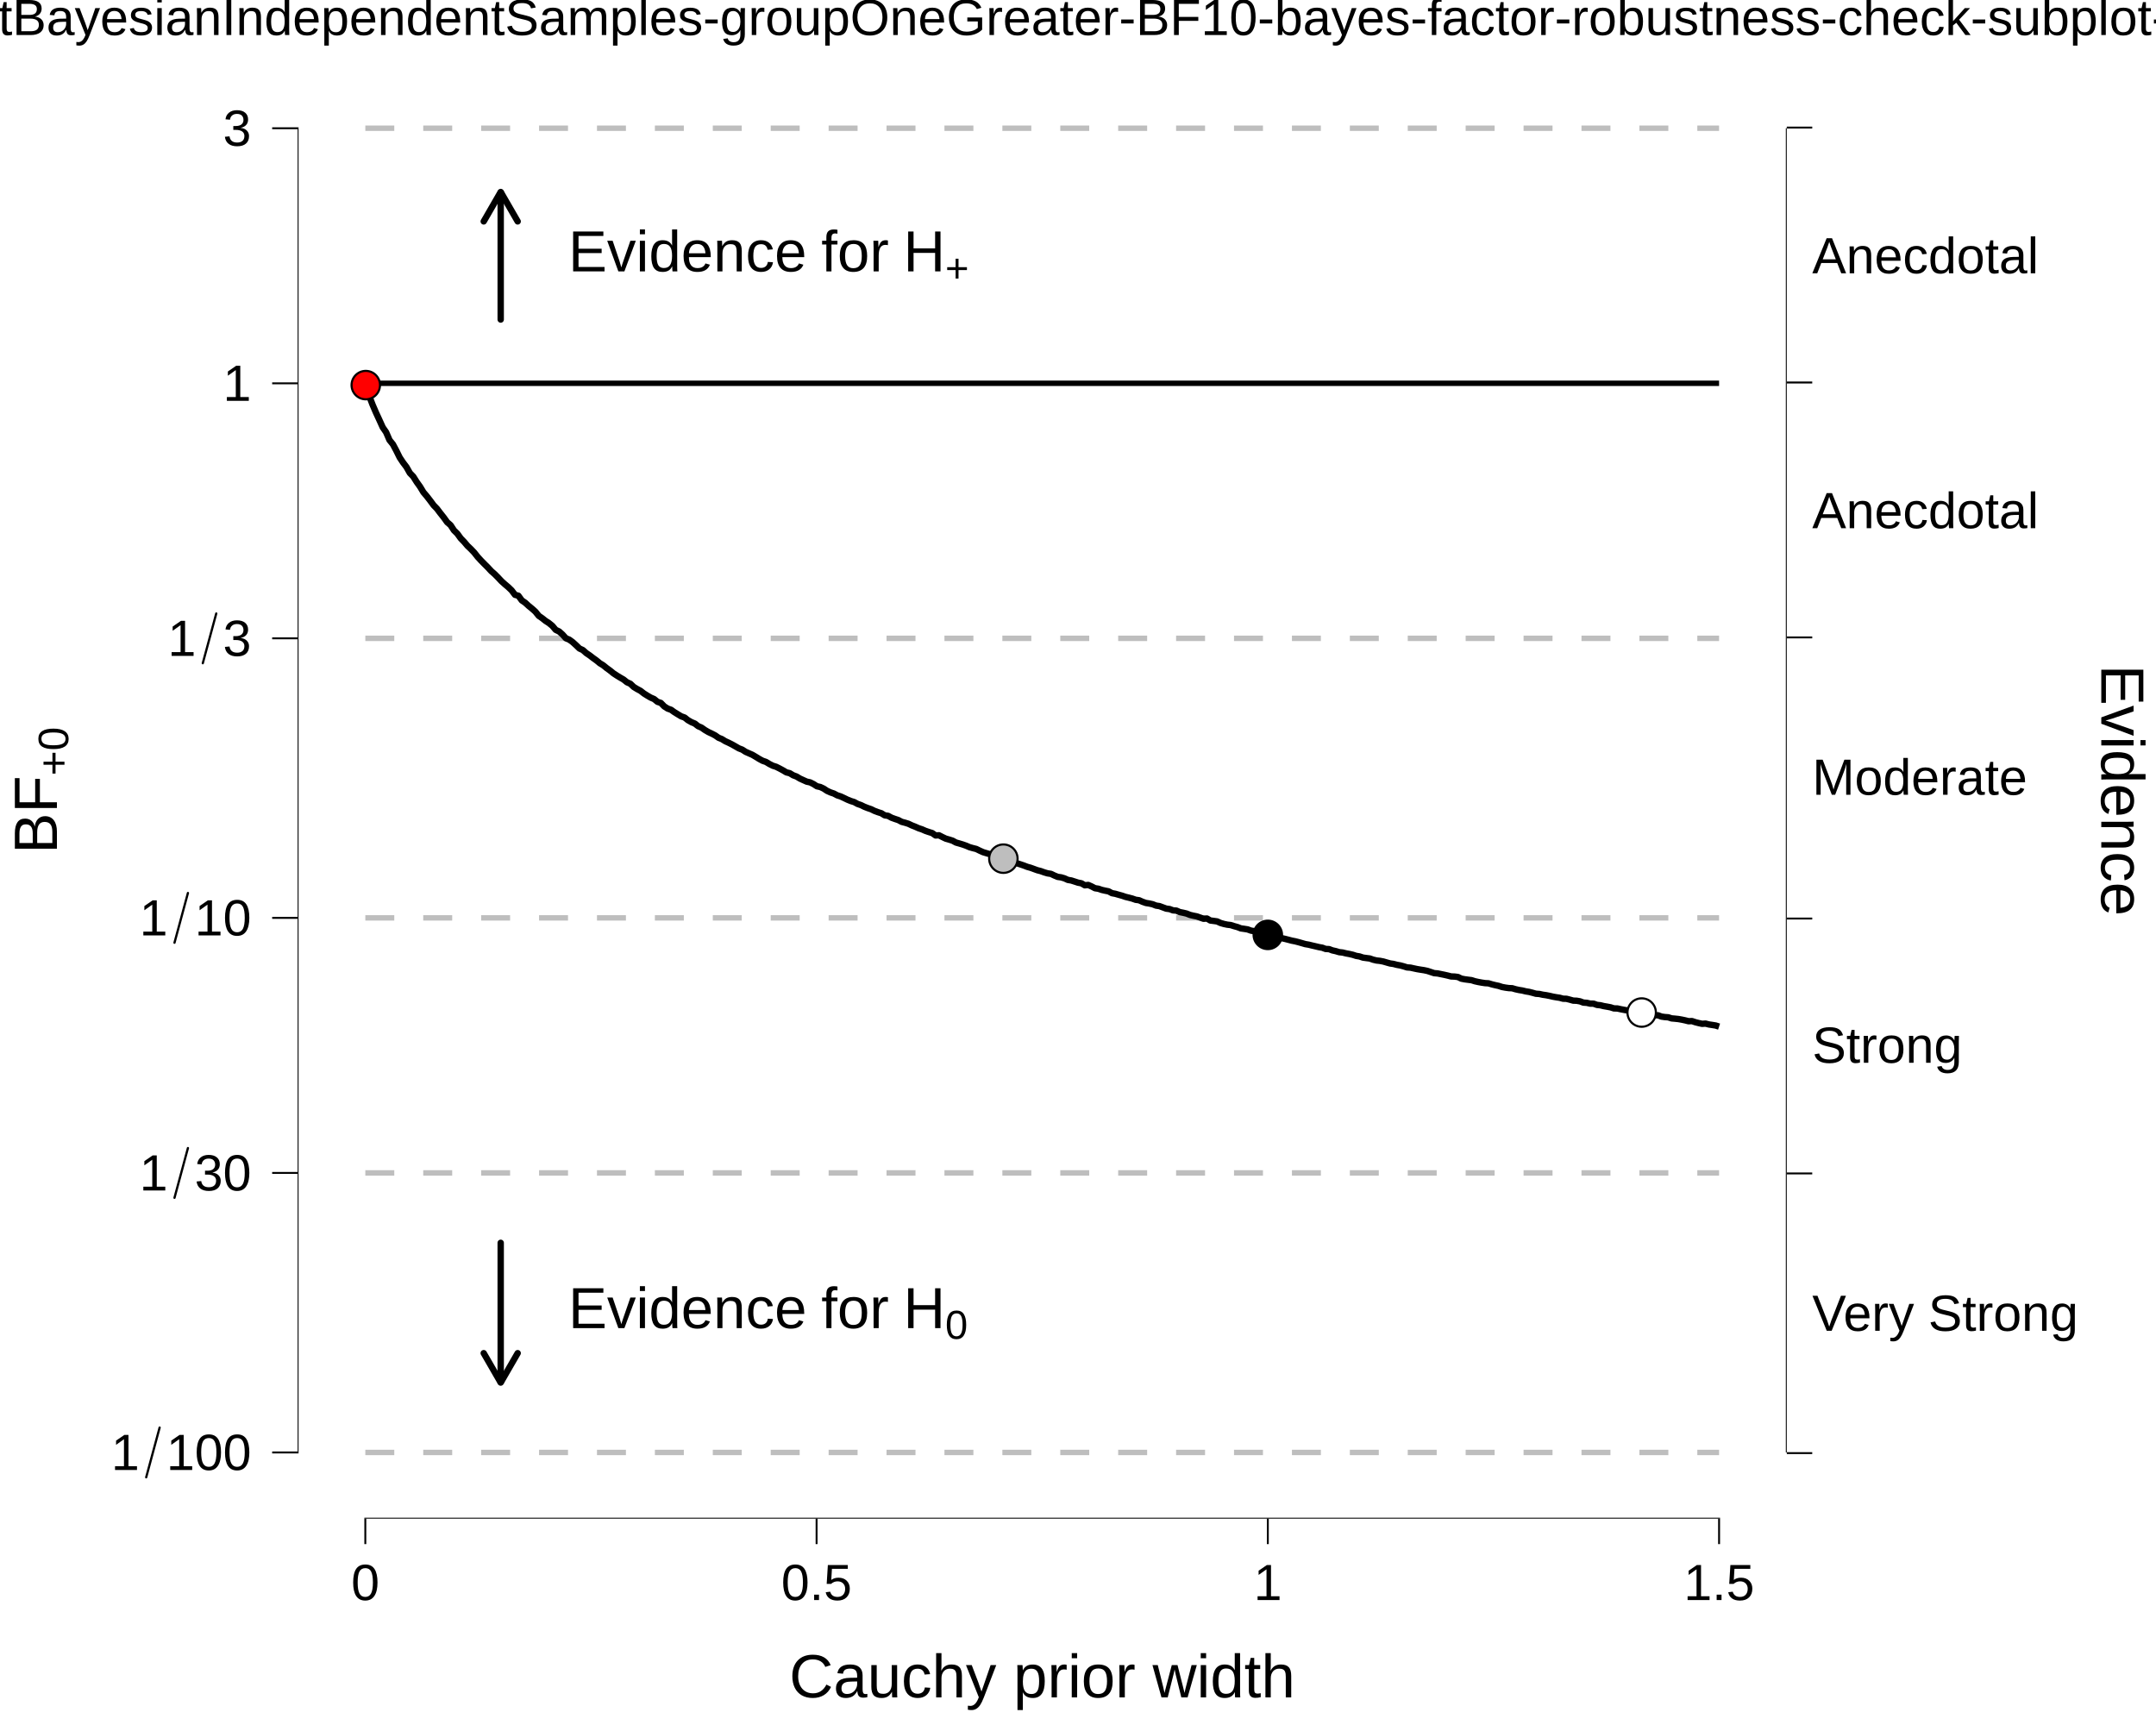
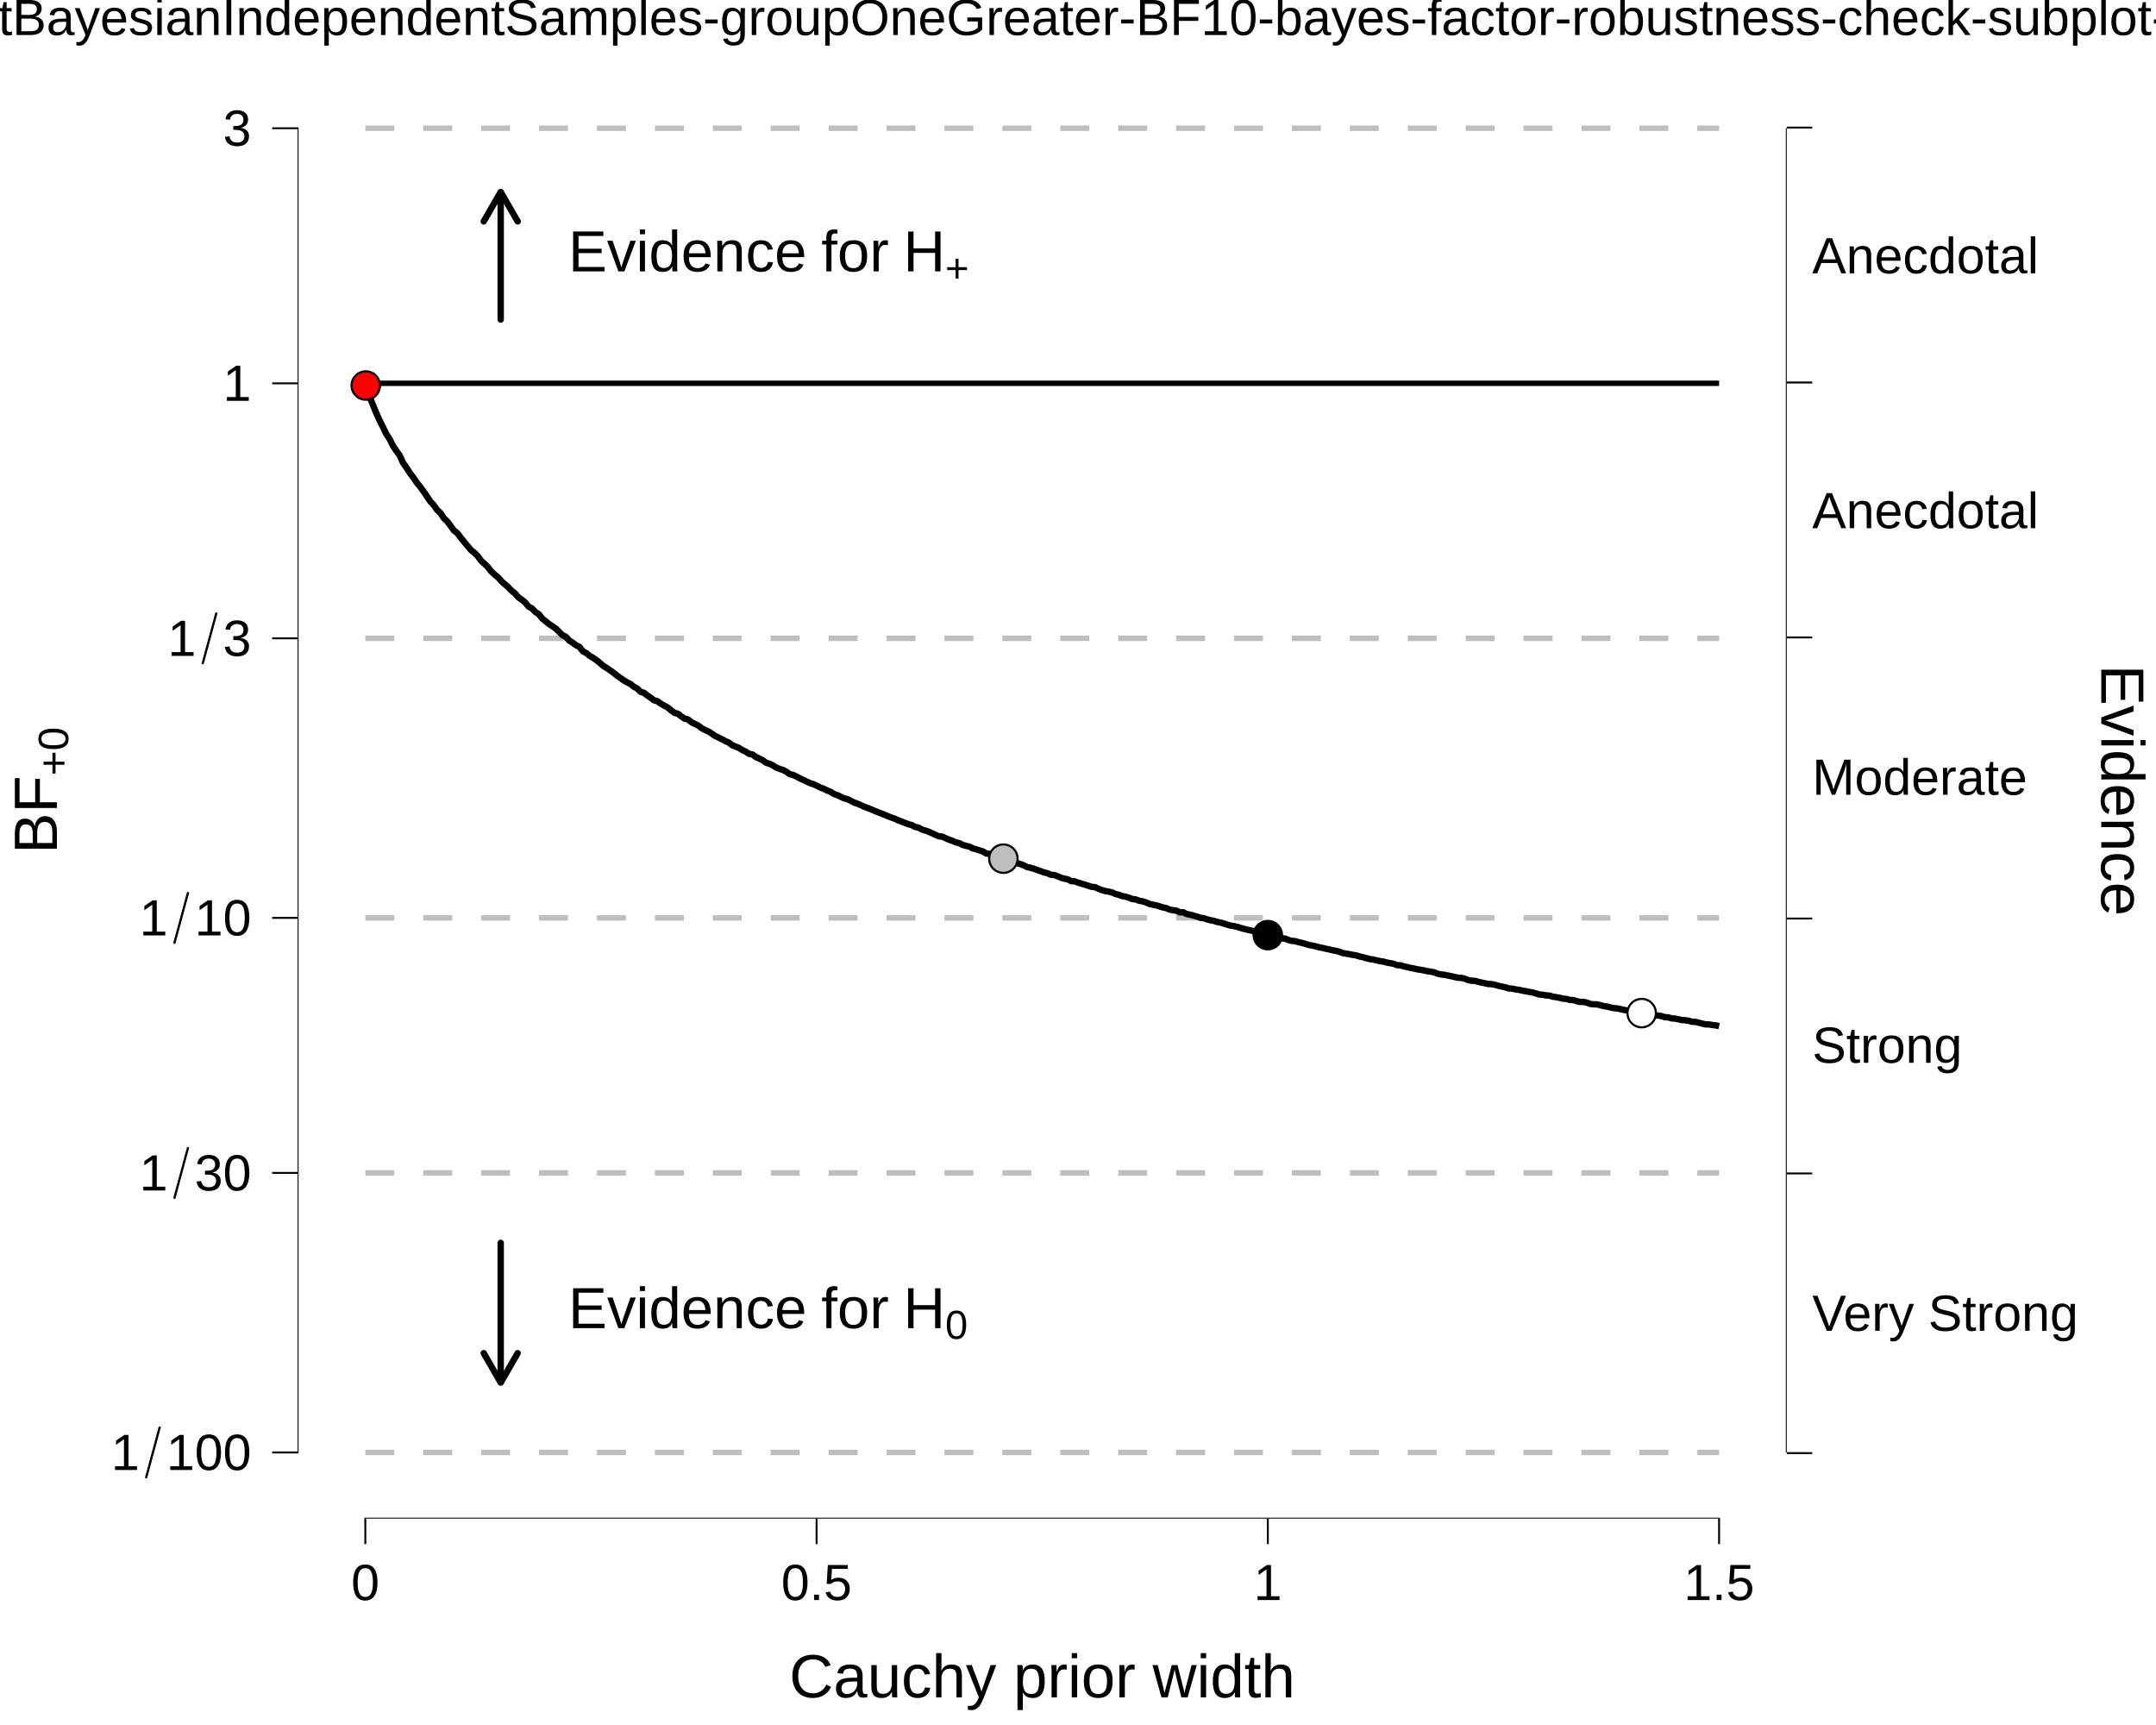
<svg xmlns="http://www.w3.org/2000/svg" viewBox="0 0 720.00 576.00">
  <defs>
    <style type="text/css">
    line, polyline, polygon, path, rect, circle {
      fill: none;
      stroke: #000000;
      stroke-linecap: round;
      stroke-linejoin: round;
      stroke-miterlimit: 10.00;
    }
  </style>
  </defs>
  <rect width="100%" height="100%" style="stroke: none; fill: #FFFFFF;" />
  <rect x="0.00" y="0.00" width="720.00" height="576.00" style="stroke-width: 10.67; stroke: none;" />
  <defs>
    <clipPath id="cpOTkuMzl8NTk2LjcwfDUwNy4xMHwyMC43MQ==">
      <rect x="99.39" y="20.71" width="497.30" height="486.38" />
    </clipPath>
  </defs>
  <rect x="99.39" y="20.71" width="497.30" height="486.38" style="stroke-width: 10.67; stroke: none;" clip-path="url(#cpOTkuMzl8NTk2LjcwfDUwNy4xMHwyMC43MQ==)" />
  <line x1="122.00" y1="484.99" x2="574.09" y2="484.99" style="stroke-width: 1.81; stroke: #BEBEBE; stroke-dasharray: 9.67,9.67; stroke-linecap: butt;" clip-path="url(#cpOTkuMzl8NTk2LjcwfDUwNy4xMHwyMC43MQ==)" />
  <line x1="122.00" y1="391.65" x2="574.09" y2="391.65" style="stroke-width: 1.81; stroke: #BEBEBE; stroke-dasharray: 9.67,9.67; stroke-linecap: butt;" clip-path="url(#cpOTkuMzl8NTk2LjcwfDUwNy4xMHwyMC43MQ==)" />
  <line x1="122.00" y1="306.49" x2="574.09" y2="306.49" style="stroke-width: 1.81; stroke: #BEBEBE; stroke-dasharray: 9.67,9.67; stroke-linecap: butt;" clip-path="url(#cpOTkuMzl8NTk2LjcwfDUwNy4xMHwyMC43MQ==)" />
  <line x1="122.00" y1="213.15" x2="574.09" y2="213.15" style="stroke-width: 1.81; stroke: #BEBEBE; stroke-dasharray: 9.67,9.67; stroke-linecap: butt;" clip-path="url(#cpOTkuMzl8NTk2LjcwfDUwNy4xMHwyMC43MQ==)" />
  <line x1="122.00" y1="127.99" x2="574.09" y2="127.99" style="stroke-width: 1.81; stroke-linecap: butt;" clip-path="url(#cpOTkuMzl8NTk2LjcwfDUwNy4xMHwyMC43MQ==)" />
  <line x1="122.00" y1="42.82" x2="574.09" y2="42.82" style="stroke-width: 1.81; stroke: #BEBEBE; stroke-dasharray: 9.67,9.67; stroke-linecap: butt;" clip-path="url(#cpOTkuMzl8NTk2LjcwfDUwNy4xMHwyMC43MQ==)" />
-   <polyline points="122.15,128.59 123.28,132.17 124.41,135.12 125.55,137.77 126.68,140.21 127.81,142.70 128.94,144.33 130.08,146.96 131.21,148.35 132.34,150.47 133.48,152.77 134.61,154.46 135.74,155.95 136.87,157.95 138.01,159.13 139.14,160.92 140.27,162.50 141.40,164.37 142.54,165.71 143.67,167.17 144.80,168.70 145.93,169.87 147.07,171.38 148.20,172.80 149.33,174.37 150.47,175.36 151.60,177.09 152.73,178.20 153.86,179.76 155.00,180.94 156.13,182.27 157.26,183.34 158.39,184.53 159.53,185.97 160.66,187.20 161.79,188.35 162.93,189.49 164.06,190.71 165.19,191.70 166.32,192.84 167.46,194.06 168.59,195.08 169.72,196.03 170.85,197.12 171.99,198.62 173.12,198.92 174.25,200.48 175.38,201.25 176.52,202.30 177.65,203.22 178.78,204.23 179.92,205.64 181.05,206.42 182.18,207.32 183.31,208.05 184.45,208.98 185.58,210.32 186.71,210.85 187.84,211.86 188.98,213.12 190.11,213.59 191.24,214.41 192.38,215.45 193.51,216.54 194.64,217.06 195.77,218.07 196.91,218.84 198.04,219.71 199.17,220.52 200.30,221.45 201.44,222.15 202.57,223.07 203.70,223.89 204.83,224.81 205.97,225.56 207.10,226.25 208.23,226.90 209.37,227.81 210.50,228.31 211.63,229.38 212.76,230.07 213.90,230.68 215.03,231.56 216.16,232.27 217.29,232.93 218.43,233.42 219.56,234.34 220.69,234.72 221.83,235.88 222.96,236.60 224.09,237.00 225.22,237.81 226.36,238.51 227.49,239.19 228.62,239.59 229.75,240.48 230.89,241.13 232.02,241.60 233.15,242.48 234.28,242.97 235.42,243.77 236.55,244.43 237.68,244.96 238.82,245.55 239.95,246.34 241.08,246.80 242.21,247.50 243.35,248.02 244.48,248.59 245.61,249.23 246.74,249.88 247.88,250.32 249.01,251.05 250.14,251.55 251.28,252.05 252.41,252.72 253.54,253.42 254.67,254.03 255.81,254.42 256.94,255.11 258.07,255.68 259.20,256.04 260.34,256.61 261.47,257.22 262.60,257.90 263.73,258.18 264.87,258.87 266.00,259.29 267.13,259.97 268.27,260.49 269.40,261.00 270.53,261.24 271.66,261.80 272.80,262.54 273.93,262.79 275.06,263.32 276.19,264.07 277.33,264.59 278.46,264.97 279.59,265.57 280.73,265.94 281.86,266.46 282.99,267.01 284.12,267.47 285.26,267.82 286.39,268.44 287.52,268.83 288.65,269.38 289.79,269.83 290.92,270.21 292.05,270.77 293.18,271.19 294.32,271.55 295.45,272.25 296.58,272.42 297.72,273.04 298.85,273.45 299.98,273.82 301.11,274.42 302.25,274.72 303.38,275.07 304.51,275.61 305.64,276.05 306.78,276.56 307.91,276.93 309.04,277.43 310.18,277.82 311.31,278.17 312.44,278.97 313.57,278.91 314.71,279.49 315.84,280.03 316.97,280.35 318.10,280.71 319.24,281.33 320.37,281.65 321.50,281.99 322.63,282.39 323.77,282.88 324.90,283.20 326.03,283.48 327.17,284.04 328.30,284.55 329.43,284.89 330.56,285.22 331.70,285.50 332.83,285.86 333.96,286.28 335.09,286.68 336.23,286.96 337.36,287.42 338.49,287.84 339.63,288.26 340.76,288.62 341.89,289.00 343.02,289.44 344.16,289.76 345.29,290.17 346.42,290.58 347.55,290.87 348.69,291.28 349.82,291.62 350.95,291.79 352.08,292.33 353.22,292.80 354.35,292.96 355.48,293.29 356.62,293.81 357.75,294.00 358.88,294.36 360.01,294.73 361.15,294.95 362.28,295.61 363.41,295.49 364.54,295.99 365.68,296.59 366.81,296.76 367.94,297.15 369.08,297.41 370.21,297.63 371.34,298.24 372.47,298.45 373.61,298.78 374.74,299.09 375.87,299.48 377.00,299.75 378.14,300.05 379.27,300.45 380.40,300.60 381.53,301.11 382.67,301.51 383.80,301.69 384.93,301.94 386.07,302.39 387.20,302.56 388.33,302.98 389.46,303.40 390.60,303.55 391.73,303.98 392.86,304.06 393.99,304.56 395.13,304.78 396.26,305.05 397.39,305.50 398.52,305.77 399.66,305.99 400.79,306.39 401.92,306.79 403.06,306.70 404.19,307.37 405.32,307.51 406.45,307.67 407.59,308.19 408.72,308.52 409.85,308.76 410.98,308.89 412.12,309.25 413.25,309.56 414.38,310.00 415.52,310.16 416.65,310.34 417.78,310.75 418.91,310.94 420.05,311.39 421.18,311.63 422.31,311.77 423.44,312.15 424.58,312.34 425.71,312.79 426.84,312.90 427.97,313.25 429.11,313.50 430.24,313.79 431.37,314.09 432.51,314.31 433.64,314.60 434.77,314.92 435.90,315.25 437.04,315.44 438.17,315.72 439.30,315.98 440.43,316.25 441.57,316.45 442.70,316.87 443.83,316.92 444.97,317.35 446.10,317.60 447.23,317.94 448.36,318.06 449.50,318.34 450.63,318.55 451.76,318.81 452.89,319.18 454.03,319.37 455.16,319.75 456.29,319.91 457.42,320.05 458.56,320.45 459.69,320.72 460.82,320.84 461.96,321.06 463.09,321.39 464.22,321.71 465.35,321.87 466.49,322.17 467.62,322.37 468.75,322.67 469.88,323.03 471.02,323.11 472.15,323.36 473.28,323.60 474.42,323.79 475.55,323.96 476.68,324.20 477.81,324.57 478.95,324.95 480.08,325.04 481.21,325.27 482.34,325.50 483.48,325.76 484.61,326.05 485.74,326.09 486.87,326.23 488.01,326.78 489.14,327.00 490.27,327.15 491.41,327.29 492.54,327.65 493.67,327.90 494.80,328.11 495.94,328.28 497.07,328.34 498.20,328.68 499.33,328.96 500.47,329.20 501.60,329.57 502.73,329.78 503.87,329.94 505.00,329.99 506.13,330.32 507.26,330.57 508.40,330.75 509.53,331.03 510.66,331.21 511.79,331.50 512.93,331.82 514.06,331.90 515.19,332.15 516.32,332.31 517.46,332.53 518.59,332.80 519.72,333.00 520.86,333.17 521.99,333.48 523.12,333.51 524.25,333.80 525.39,334.12 526.52,334.16 527.65,334.36 528.78,334.78 529.92,334.86 531.05,335.12 532.18,335.14 533.32,335.55 534.45,335.67 535.58,335.95 536.71,336.14 537.85,336.36 538.98,336.72 540.11,336.74 541.24,336.99 542.38,337.21 543.51,337.40 544.64,337.69 545.77,337.69 546.91,337.93 548.04,338.26 549.17,338.42 550.31,338.78 551.44,338.69 552.57,339.00 553.70,339.02 554.84,339.45 555.97,339.61 557.10,339.69 558.23,340.05 559.37,340.15 560.50,340.27 561.63,340.47 562.77,340.71 563.90,341.00 565.03,340.95 566.16,341.33 567.30,341.62 568.43,341.87 569.56,341.79 570.69,342.08 571.83,342.25 572.96,342.43 574.09,342.80 " style="stroke-width: 2.13; stroke-linecap: butt;" clip-path="url(#cpOTkuMzl8NTk2LjcwfDUwNy4xMHwyMC43MQ==)" />
-   <circle cx="122.15" cy="128.59" r="3.56pt" style="stroke-width: 0.71; fill: #FF0000;" clip-path="url(#cpOTkuMzl8NTk2LjcwfDUwNy4xMHwyMC43MQ==)" />
+   <polyline points="122.15,128.73 123.28,132.10 124.41,134.90 125.55,137.67 126.68,140.21 127.81,142.44 128.94,144.82 130.08,146.54 131.21,148.82 132.34,150.53 133.48,152.07 134.61,154.58 135.74,156.15 136.87,157.93 138.01,159.43 139.14,161.10 140.27,162.47 141.40,164.02 142.54,165.69 143.67,167.39 144.80,168.60 145.93,170.20 147.07,171.29 148.20,172.99 149.33,174.08 150.47,175.59 151.60,177.17 152.73,178.01 153.86,179.53 155.00,180.95 156.13,182.30 157.26,183.64 158.39,184.54 159.53,185.68 160.66,187.24 161.79,188.25 162.93,189.35 164.06,190.81 165.19,191.88 166.32,192.76 167.46,194.08 168.59,195.09 169.72,196.06 170.85,197.27 171.99,198.13 173.12,199.47 174.25,200.24 175.38,201.17 176.52,202.55 177.65,203.16 178.78,204.34 179.92,205.07 181.05,206.52 182.18,207.40 183.31,208.35 184.45,209.09 185.58,209.87 186.71,210.96 187.84,212.10 188.98,212.62 190.11,213.91 191.24,214.59 192.38,215.47 193.51,216.01 194.64,217.47 195.77,218.05 196.91,218.99 198.04,219.64 199.17,220.41 200.30,221.32 201.44,222.35 202.57,223.01 203.70,223.81 204.83,224.60 205.97,225.52 207.10,226.32 208.23,227.13 209.37,227.81 210.50,228.36 211.63,229.28 212.76,229.86 213.90,231.00 215.03,231.33 216.16,232.21 217.29,232.97 218.43,233.86 219.56,234.14 220.69,234.99 221.83,235.62 222.96,236.22 224.09,237.18 225.22,238.00 226.36,238.33 227.49,239.19 228.62,239.96 229.75,240.22 230.89,241.13 232.02,241.73 233.15,242.24 234.28,243.12 235.42,243.74 236.55,244.23 237.68,244.95 238.82,245.74 239.95,246.27 241.08,246.83 242.21,247.46 243.35,247.93 244.48,248.80 245.61,249.28 246.74,249.71 247.88,250.46 249.01,250.97 250.14,251.72 251.28,251.92 252.41,252.75 253.54,253.30 254.67,253.82 255.81,254.67 256.94,255.03 258.07,255.56 259.20,256.29 260.34,256.73 261.47,257.11 262.60,257.68 263.73,258.50 264.87,258.77 266.00,259.30 267.13,259.91 268.27,260.43 269.40,260.97 270.53,261.49 271.66,261.86 272.80,262.38 273.93,262.97 275.06,263.36 276.19,263.94 277.33,264.37 278.46,265.10 279.59,265.49 280.73,266.02 281.86,266.57 282.99,266.84 284.12,267.39 285.26,267.98 286.39,268.38 287.52,268.88 288.65,269.40 289.79,269.80 290.92,270.25 292.05,270.75 293.18,271.19 294.32,271.63 295.45,272.09 296.58,272.57 297.72,273.00 298.85,273.39 299.98,273.92 301.11,274.33 302.25,274.79 303.38,275.21 304.51,275.51 305.64,276.13 306.78,276.38 307.91,276.99 309.04,277.35 310.18,277.73 311.31,278.26 312.44,278.78 313.57,279.26 314.71,279.38 315.84,279.90 316.97,280.38 318.10,280.78 319.24,281.27 320.37,281.54 321.50,282.12 322.63,282.45 323.77,282.71 324.90,283.30 326.03,283.59 327.17,283.97 328.30,284.33 329.43,285.04 330.56,285.11 331.70,285.76 332.83,285.89 333.96,286.32 335.09,286.54 336.23,287.14 337.36,287.41 338.49,287.68 339.63,288.22 340.76,288.52 341.89,288.96 343.02,289.53 344.16,289.76 345.29,290.09 346.42,290.50 347.55,290.90 348.69,291.32 349.82,291.59 350.95,292.10 352.08,292.18 353.22,292.62 354.35,293.10 355.48,293.40 356.62,293.63 357.75,294.23 358.88,294.28 360.01,294.70 361.15,295.07 362.28,295.38 363.41,295.76 364.54,296.13 365.68,296.23 366.81,296.76 367.94,297.19 369.08,297.52 370.21,297.72 371.34,297.99 372.47,298.50 373.61,298.78 374.74,299.21 375.87,299.40 377.00,299.74 378.14,300.19 379.27,300.33 380.40,300.76 381.53,300.96 382.67,301.31 383.80,301.84 384.93,302.07 386.07,302.28 387.20,302.63 388.33,303.00 389.46,303.23 390.60,303.73 391.73,303.93 392.86,304.09 393.99,304.64 395.13,304.61 396.26,305.20 397.39,305.40 398.52,305.72 399.66,306.03 400.79,306.44 401.92,306.59 403.06,306.96 404.19,307.28 405.32,307.46 406.45,307.85 407.59,308.05 408.72,308.39 409.85,308.76 410.98,309.07 412.12,309.26 413.25,309.51 414.38,309.87 415.52,310.20 416.65,310.46 417.78,310.71 418.91,310.98 420.05,311.24 421.18,311.55 422.31,311.97 423.44,312.19 424.58,312.33 425.71,312.72 426.84,312.88 427.97,313.37 429.11,313.37 430.24,313.87 431.37,314.17 432.51,314.26 433.64,314.59 434.77,314.85 435.90,315.16 437.04,315.52 438.17,315.72 439.30,315.97 440.43,316.29 441.57,316.51 442.70,316.79 443.83,317.00 444.97,317.29 446.10,317.50 447.23,317.78 448.36,318.24 449.50,318.43 450.63,318.61 451.76,318.85 452.89,319.01 454.03,319.38 455.16,319.63 456.29,319.93 457.42,320.25 458.56,320.39 459.69,320.68 460.82,320.94 461.96,321.07 463.09,321.40 464.22,321.61 465.35,321.80 466.49,322.27 467.62,322.31 468.75,322.67 469.88,322.91 471.02,323.19 472.15,323.39 473.28,323.65 474.42,323.84 475.55,324.03 476.68,324.31 477.81,324.44 478.95,324.68 480.08,325.13 481.21,325.38 482.34,325.50 483.48,325.73 484.61,325.95 485.74,326.23 486.87,326.48 488.01,326.52 489.14,326.80 490.27,327.24 491.41,327.48 492.54,327.53 493.67,327.84 494.80,328.10 495.94,328.34 497.07,328.58 498.20,328.61 499.33,328.85 500.47,329.19 501.60,329.42 502.73,329.69 503.87,330.05 505.00,330.12 506.13,330.36 507.26,330.53 508.40,330.77 509.53,330.99 510.66,331.20 511.79,331.39 512.93,331.71 514.06,332.09 515.19,332.17 516.32,332.37 517.46,332.44 518.59,332.82 519.72,332.97 520.86,333.18 521.99,333.47 523.12,333.56 524.25,333.89 525.39,333.92 526.52,334.29 527.65,334.56 528.78,334.54 529.92,334.79 531.05,335.22 532.18,335.36 533.32,335.36 534.45,335.65 535.58,335.96 536.71,336.12 537.85,336.40 538.98,336.64 540.11,336.72 541.24,336.98 542.38,337.23 543.51,337.45 544.64,337.53 545.77,337.85 546.91,338.02 548.04,338.08 549.17,338.33 550.31,338.82 551.44,338.82 552.57,339.02 553.70,339.09 554.84,339.28 555.97,339.66 557.10,339.70 558.23,340.05 559.37,340.12 560.50,340.35 561.63,340.61 562.77,340.67 563.90,340.83 565.03,341.19 566.16,341.21 567.30,341.50 568.43,341.78 569.56,342.05 570.69,342.06 571.83,342.27 572.96,342.38 574.09,342.65 " style="stroke-width: 2.13; stroke-linecap: butt;" clip-path="url(#cpOTkuMzl8NTk2LjcwfDUwNy4xMHwyMC43MQ==)" />
+   <circle cx="122.15" cy="128.73" r="3.56pt" style="stroke-width: 0.71; fill: #FF0000;" clip-path="url(#cpOTkuMzl8NTk2LjcwfDUwNy4xMHwyMC43MQ==)" />
  <circle cx="335.08" cy="286.72" r="3.56pt" style="stroke-width: 0.71; fill: #BEBEBE;" clip-path="url(#cpOTkuMzl8NTk2LjcwfDUwNy4xMHwyMC43MQ==)" />
-   <circle cx="423.39" cy="312.17" r="3.56pt" style="stroke-width: 0.71; fill: #000000;" clip-path="url(#cpOTkuMzl8NTk2LjcwfDUwNy4xMHwyMC43MQ==)" />
-   <circle cx="548.24" cy="338.10" r="3.56pt" style="stroke-width: 0.71; fill: #FFFFFF;" clip-path="url(#cpOTkuMzl8NTk2LjcwfDUwNy4xMHwyMC43MQ==)" />
+   <circle cx="423.39" cy="312.25" r="3.56pt" style="stroke-width: 0.71; fill: #000000;" clip-path="url(#cpOTkuMzl8NTk2LjcwfDUwNy4xMHwyMC43MQ==)" />
+   <circle cx="548.24" cy="338.29" r="3.56pt" style="stroke-width: 0.71; fill: #FFFFFF;" clip-path="url(#cpOTkuMzl8NTk2LjcwfDUwNy4xMHwyMC43MQ==)" />
  <line x1="167.21" y1="414.99" x2="167.21" y2="461.66" style="stroke-width: 2.13; stroke-linejoin: bevel;" clip-path="url(#cpOTkuMzl8NTk2LjcwfDUwNy4xMHwyMC43MQ==)" />
  <polyline points="161.54,451.84 167.21,461.66 172.88,451.84 " style="stroke-width: 2.13; stroke-linejoin: bevel;" clip-path="url(#cpOTkuMzl8NTk2LjcwfDUwNy4xMHwyMC43MQ==)" />
  <line x1="167.21" y1="106.70" x2="167.21" y2="64.11" style="stroke-width: 2.13; stroke-linejoin: bevel;" clip-path="url(#cpOTkuMzl8NTk2LjcwfDUwNy4xMHwyMC43MQ==)" />
  <polyline points="172.88,73.93 167.21,64.11 161.54,73.93 " style="stroke-width: 2.13; stroke-linejoin: bevel;" clip-path="url(#cpOTkuMzl8NTk2LjcwfDUwNy4xMHwyMC43MQ==)" />
  <g clip-path="url(#cpOTkuMzl8NTk2LjcwfDUwNy4xMHwyMC43MQ==)">
    <text x="189.81" y="443.48" style="font-size: 19.35px; font-family: Liberation Sans;" textLength="12.91px" lengthAdjust="spacingAndGlyphs">E</text>
  </g>
  <g clip-path="url(#cpOTkuMzl8NTk2LjcwfDUwNy4xMHwyMC43MQ==)">
    <text x="202.72" y="443.48" style="font-size: 19.35px; font-family: Liberation Sans;" textLength="9.67px" lengthAdjust="spacingAndGlyphs">v</text>
  </g>
  <g clip-path="url(#cpOTkuMzl8NTk2LjcwfDUwNy4xMHwyMC43MQ==)">
    <text x="212.39" y="443.48" style="font-size: 19.35px; font-family: Liberation Sans;" textLength="4.30px" lengthAdjust="spacingAndGlyphs">i</text>
  </g>
  <g clip-path="url(#cpOTkuMzl8NTk2LjcwfDUwNy4xMHwyMC43MQ==)">
    <text x="216.69" y="443.48" style="font-size: 19.35px; font-family: Liberation Sans;" textLength="10.77px" lengthAdjust="spacingAndGlyphs">d</text>
  </g>
  <g clip-path="url(#cpOTkuMzl8NTk2LjcwfDUwNy4xMHwyMC43MQ==)">
    <text x="227.45" y="443.48" style="font-size: 19.35px; font-family: Liberation Sans;" textLength="10.77px" lengthAdjust="spacingAndGlyphs">e</text>
  </g>
  <g clip-path="url(#cpOTkuMzl8NTk2LjcwfDUwNy4xMHwyMC43MQ==)">
    <text x="238.22" y="443.48" style="font-size: 19.35px; font-family: Liberation Sans;" textLength="10.77px" lengthAdjust="spacingAndGlyphs">n</text>
  </g>
  <g clip-path="url(#cpOTkuMzl8NTk2LjcwfDUwNy4xMHwyMC43MQ==)">
    <text x="248.98" y="443.48" style="font-size: 19.35px; font-family: Liberation Sans;" textLength="9.67px" lengthAdjust="spacingAndGlyphs">c</text>
  </g>
  <g clip-path="url(#cpOTkuMzl8NTk2LjcwfDUwNy4xMHwyMC43MQ==)">
    <text x="258.66" y="443.48" style="font-size: 19.35px; font-family: Liberation Sans;" textLength="10.77px" lengthAdjust="spacingAndGlyphs">e</text>
  </g>
  <g clip-path="url(#cpOTkuMzl8NTk2LjcwfDUwNy4xMHwyMC43MQ==)">
    <text x="269.42" y="443.48" style="font-size: 19.35px; font-family: Symbola;" textLength="4.84px" lengthAdjust="spacingAndGlyphs"> </text>
  </g>
  <g clip-path="url(#cpOTkuMzl8NTk2LjcwfDUwNy4xMHwyMC43MQ==)">
    <text x="274.26" y="443.48" style="font-size: 19.35px; font-family: Liberation Sans;" textLength="22.58px" lengthAdjust="spacingAndGlyphs">for</text>
  </g>
  <g clip-path="url(#cpOTkuMzl8NTk2LjcwfDUwNy4xMHwyMC43MQ==)">
    <text x="296.84" y="443.48" style="font-size: 19.35px; font-family: Symbola;" textLength="4.84px" lengthAdjust="spacingAndGlyphs"> </text>
  </g>
  <g clip-path="url(#cpOTkuMzl8NTk2LjcwfDUwNy4xMHwyMC43MQ==)">
    <text x="301.69" y="443.48" style="font-size: 19.35px; font-family: Liberation Sans;" textLength="13.97px" lengthAdjust="spacingAndGlyphs">H</text>
  </g>
  <g clip-path="url(#cpOTkuMzl8NTk2LjcwfDUwNy4xMHwyMC43MQ==)">
    <text x="315.66" y="447.06" style="font-size: 13.54px; font-family: Liberation Sans;" textLength="7.53px" lengthAdjust="spacingAndGlyphs">0</text>
  </g>
  <g clip-path="url(#cpOTkuMzl8NTk2LjcwfDUwNy4xMHwyMC43MQ==)">
    <text x="189.81" y="90.62" style="font-size: 19.35px; font-family: Liberation Sans;" textLength="12.91px" lengthAdjust="spacingAndGlyphs">E</text>
  </g>
  <g clip-path="url(#cpOTkuMzl8NTk2LjcwfDUwNy4xMHwyMC43MQ==)">
    <text x="202.72" y="90.62" style="font-size: 19.35px; font-family: Liberation Sans;" textLength="9.67px" lengthAdjust="spacingAndGlyphs">v</text>
  </g>
  <g clip-path="url(#cpOTkuMzl8NTk2LjcwfDUwNy4xMHwyMC43MQ==)">
    <text x="212.39" y="90.62" style="font-size: 19.35px; font-family: Liberation Sans;" textLength="4.30px" lengthAdjust="spacingAndGlyphs">i</text>
  </g>
  <g clip-path="url(#cpOTkuMzl8NTk2LjcwfDUwNy4xMHwyMC43MQ==)">
    <text x="216.69" y="90.62" style="font-size: 19.35px; font-family: Liberation Sans;" textLength="10.77px" lengthAdjust="spacingAndGlyphs">d</text>
  </g>
  <g clip-path="url(#cpOTkuMzl8NTk2LjcwfDUwNy4xMHwyMC43MQ==)">
    <text x="227.45" y="90.62" style="font-size: 19.35px; font-family: Liberation Sans;" textLength="10.77px" lengthAdjust="spacingAndGlyphs">e</text>
  </g>
  <g clip-path="url(#cpOTkuMzl8NTk2LjcwfDUwNy4xMHwyMC43MQ==)">
    <text x="238.22" y="90.62" style="font-size: 19.35px; font-family: Liberation Sans;" textLength="10.77px" lengthAdjust="spacingAndGlyphs">n</text>
  </g>
  <g clip-path="url(#cpOTkuMzl8NTk2LjcwfDUwNy4xMHwyMC43MQ==)">
    <text x="248.98" y="90.62" style="font-size: 19.35px; font-family: Liberation Sans;" textLength="9.67px" lengthAdjust="spacingAndGlyphs">c</text>
  </g>
  <g clip-path="url(#cpOTkuMzl8NTk2LjcwfDUwNy4xMHwyMC43MQ==)">
    <text x="258.66" y="90.62" style="font-size: 19.35px; font-family: Liberation Sans;" textLength="10.77px" lengthAdjust="spacingAndGlyphs">e</text>
  </g>
  <g clip-path="url(#cpOTkuMzl8NTk2LjcwfDUwNy4xMHwyMC43MQ==)">
    <text x="269.42" y="90.62" style="font-size: 19.35px; font-family: Symbola;" textLength="4.84px" lengthAdjust="spacingAndGlyphs"> </text>
  </g>
  <g clip-path="url(#cpOTkuMzl8NTk2LjcwfDUwNy4xMHwyMC43MQ==)">
    <text x="274.26" y="90.62" style="font-size: 19.35px; font-family: Liberation Sans;" textLength="22.58px" lengthAdjust="spacingAndGlyphs">for</text>
  </g>
  <g clip-path="url(#cpOTkuMzl8NTk2LjcwfDUwNy4xMHwyMC43MQ==)">
    <text x="296.84" y="90.62" style="font-size: 19.35px; font-family: Symbola;" textLength="4.84px" lengthAdjust="spacingAndGlyphs"> </text>
  </g>
  <g clip-path="url(#cpOTkuMzl8NTk2LjcwfDUwNy4xMHwyMC43MQ==)">
    <text x="301.69" y="90.62" style="font-size: 19.35px; font-family: Liberation Sans;" textLength="13.97px" lengthAdjust="spacingAndGlyphs">H</text>
  </g>
  <g clip-path="url(#cpOTkuMzl8NTk2LjcwfDUwNy4xMHwyMC43MQ==)">
    <text x="315.66" y="94.20" style="font-size: 13.54px; font-family: Liberation Sans;" textLength="7.91px" lengthAdjust="spacingAndGlyphs">+</text>
  </g>
  <line x1="121.68" y1="507.10" x2="574.41" y2="507.10" style="stroke-width: 0.64; stroke-linecap: butt;" clip-path="url(#cpOTkuMzl8NTk2LjcwfDUwNy4xMHwyMC43MQ==)" />
  <line x1="99.39" y1="485.31" x2="99.39" y2="42.50" style="stroke-width: 0.64; stroke-linecap: butt;" clip-path="url(#cpOTkuMzl8NTk2LjcwfDUwNy4xMHwyMC43MQ==)" />
  <line x1="596.70" y1="484.99" x2="596.70" y2="42.82" style="stroke-width: 0.64; stroke-linecap: butt;" clip-path="url(#cpOTkuMzl8NTk2LjcwfDUwNy4xMHwyMC43MQ==)" />
  <rect x="99.39" y="20.71" width="497.30" height="486.38" style="stroke-width: 0.00; stroke: none;" clip-path="url(#cpOTkuMzl8NTk2LjcwfDUwNy4xMHwyMC43MQ==)" />
  <defs>
    <clipPath id="cpMC4wMHw3MjAuMDB8NTc2LjAwfDAuMDA=">
      <rect x="0.00" y="0.00" width="720.00" height="576.00" />
    </clipPath>
  </defs>
  <polyline points="99.39,507.10 99.39,20.71 " style="stroke-width: 0.00; stroke: none; stroke-linecap: butt;" clip-path="url(#cpMC4wMHw3MjAuMDB8NTc2LjAwfDAuMDA=)" />
  <g clip-path="url(#cpMC4wMHw3MjAuMDB8NTc2LjAwfDAuMDA=)">
    <text x="37.12" y="490.84" style="font-size: 17.00px; font-family: Liberation Sans;" textLength="9.45px" lengthAdjust="spacingAndGlyphs">1</text>
  </g>
  <polyline points="48.82,493.29 53.31,476.68 " style="stroke-width: 0.75;" clip-path="url(#cpMC4wMHw3MjAuMDB8NTc2LjAwfDAuMDA=)" />
  <g clip-path="url(#cpMC4wMHw3MjAuMDB8NTc2LjAwfDAuMDA=)">
    <text x="55.56" y="490.84" style="font-size: 17.00px; font-family: Liberation Sans;" textLength="28.36px" lengthAdjust="spacingAndGlyphs">100</text>
  </g>
  <g clip-path="url(#cpMC4wMHw3MjAuMDB8NTc2LjAwfDAuMDA=)">
    <text x="46.57" y="397.51" style="font-size: 17.00px; font-family: Liberation Sans;" textLength="9.45px" lengthAdjust="spacingAndGlyphs">1</text>
  </g>
  <polyline points="58.27,399.96 62.76,383.35 " style="stroke-width: 0.75;" clip-path="url(#cpMC4wMHw3MjAuMDB8NTc2LjAwfDAuMDA=)" />
  <g clip-path="url(#cpMC4wMHw3MjAuMDB8NTc2LjAwfDAuMDA=)">
    <text x="65.01" y="397.51" style="font-size: 17.00px; font-family: Liberation Sans;" textLength="18.91px" lengthAdjust="spacingAndGlyphs">30</text>
  </g>
  <g clip-path="url(#cpMC4wMHw3MjAuMDB8NTc2LjAwfDAuMDA=)">
    <text x="46.57" y="312.34" style="font-size: 17.00px; font-family: Liberation Sans;" textLength="9.45px" lengthAdjust="spacingAndGlyphs">1</text>
  </g>
  <polyline points="58.27,314.79 62.76,298.18 " style="stroke-width: 0.75;" clip-path="url(#cpMC4wMHw3MjAuMDB8NTc2LjAwfDAuMDA=)" />
  <g clip-path="url(#cpMC4wMHw3MjAuMDB8NTc2LjAwfDAuMDA=)">
    <text x="65.01" y="312.34" style="font-size: 17.00px; font-family: Liberation Sans;" textLength="18.91px" lengthAdjust="spacingAndGlyphs">10</text>
  </g>
  <g clip-path="url(#cpMC4wMHw3MjAuMDB8NTc2LjAwfDAuMDA=)">
    <text x="56.02" y="219.01" style="font-size: 17.00px; font-family: Liberation Sans;" textLength="9.45px" lengthAdjust="spacingAndGlyphs">1</text>
  </g>
  <polyline points="67.72,221.46 72.22,204.85 " style="stroke-width: 0.75;" clip-path="url(#cpMC4wMHw3MjAuMDB8NTc2LjAwfDAuMDA=)" />
  <g clip-path="url(#cpMC4wMHw3MjAuMDB8NTc2LjAwfDAuMDA=)">
    <text x="74.46" y="219.01" style="font-size: 17.00px; font-family: Liberation Sans;" textLength="9.45px" lengthAdjust="spacingAndGlyphs">3</text>
  </g>
  <g clip-path="url(#cpMC4wMHw3MjAuMDB8NTc2LjAwfDAuMDA=)">
    <text x="74.46" y="133.84" style="font-size: 17.00px; font-family: Liberation Sans;" textLength="9.45px" lengthAdjust="spacingAndGlyphs">1</text>
  </g>
  <g clip-path="url(#cpMC4wMHw3MjAuMDB8NTc2LjAwfDAuMDA=)">
    <text x="74.46" y="48.67" style="font-size: 17.00px; font-family: Liberation Sans;" textLength="9.45px" lengthAdjust="spacingAndGlyphs">3</text>
  </g>
  <polyline points="90.89,484.99 99.39,484.99 " style="stroke-width: 0.64; stroke-linecap: butt;" clip-path="url(#cpMC4wMHw3MjAuMDB8NTc2LjAwfDAuMDA=)" />
  <polyline points="90.89,391.65 99.39,391.65 " style="stroke-width: 0.64; stroke-linecap: butt;" clip-path="url(#cpMC4wMHw3MjAuMDB8NTc2LjAwfDAuMDA=)" />
  <polyline points="90.89,306.49 99.39,306.49 " style="stroke-width: 0.64; stroke-linecap: butt;" clip-path="url(#cpMC4wMHw3MjAuMDB8NTc2LjAwfDAuMDA=)" />
  <polyline points="90.89,213.15 99.39,213.15 " style="stroke-width: 0.64; stroke-linecap: butt;" clip-path="url(#cpMC4wMHw3MjAuMDB8NTc2LjAwfDAuMDA=)" />
  <polyline points="90.89,127.99 99.39,127.99 " style="stroke-width: 0.64; stroke-linecap: butt;" clip-path="url(#cpMC4wMHw3MjAuMDB8NTc2LjAwfDAuMDA=)" />
  <polyline points="90.89,42.82 99.39,42.82 " style="stroke-width: 0.64; stroke-linecap: butt;" clip-path="url(#cpMC4wMHw3MjAuMDB8NTc2LjAwfDAuMDA=)" />
  <polyline points="596.70,507.10 596.70,20.71 " style="stroke-width: 0.00; stroke: none; stroke-linecap: butt;" clip-path="url(#cpMC4wMHw3MjAuMDB8NTc2LjAwfDAuMDA=)" />
  <polyline points="596.70,485.21 605.20,485.21 " style="stroke-width: 0.64; stroke-linecap: butt;" clip-path="url(#cpMC4wMHw3MjAuMDB8NTc2LjAwfDAuMDA=)" />
  <polyline points="596.70,438.52 605.20,438.52 " style="stroke-width: 0.64; stroke: none; stroke-linecap: butt;" clip-path="url(#cpMC4wMHw3MjAuMDB8NTc2LjAwfDAuMDA=)" />
  <polyline points="596.70,391.82 605.20,391.82 " style="stroke-width: 0.64; stroke-linecap: butt;" clip-path="url(#cpMC4wMHw3MjAuMDB8NTc2LjAwfDAuMDA=)" />
  <polyline points="596.70,349.02 605.20,349.02 " style="stroke-width: 0.64; stroke: none; stroke-linecap: butt;" clip-path="url(#cpMC4wMHw3MjAuMDB8NTc2LjAwfDAuMDA=)" />
  <polyline points="596.70,306.71 605.20,306.71 " style="stroke-width: 0.64; stroke-linecap: butt;" clip-path="url(#cpMC4wMHw3MjAuMDB8NTc2LjAwfDAuMDA=)" />
  <polyline points="596.70,259.53 605.20,259.53 " style="stroke-width: 0.64; stroke: none; stroke-linecap: butt;" clip-path="url(#cpMC4wMHw3MjAuMDB8NTc2LjAwfDAuMDA=)" />
  <polyline points="596.70,212.84 605.20,212.84 " style="stroke-width: 0.64; stroke-linecap: butt;" clip-path="url(#cpMC4wMHw3MjAuMDB8NTc2LjAwfDAuMDA=)" />
  <polyline points="596.70,170.52 605.20,170.52 " style="stroke-width: 0.64; stroke: none; stroke-linecap: butt;" clip-path="url(#cpMC4wMHw3MjAuMDB8NTc2LjAwfDAuMDA=)" />
  <polyline points="596.70,127.72 605.20,127.72 " style="stroke-width: 0.64; stroke-linecap: butt;" clip-path="url(#cpMC4wMHw3MjAuMDB8NTc2LjAwfDAuMDA=)" />
  <polyline points="596.70,85.40 605.20,85.40 " style="stroke-width: 0.64; stroke: none; stroke-linecap: butt;" clip-path="url(#cpMC4wMHw3MjAuMDB8NTc2LjAwfDAuMDA=)" />
  <polyline points="596.70,42.60 605.20,42.60 " style="stroke-width: 0.64; stroke-linecap: butt;" clip-path="url(#cpMC4wMHw3MjAuMDB8NTc2LjAwfDAuMDA=)" />
  <g clip-path="url(#cpMC4wMHw3MjAuMDB8NTc2LjAwfDAuMDA=)">
    <text x="605.20" y="444.37" style="font-size: 17.00px; font-family: Liberation Sans;" textLength="88.81px" lengthAdjust="spacingAndGlyphs">Very Strong</text>
  </g>
  <g clip-path="url(#cpMC4wMHw3MjAuMDB8NTc2LjAwfDAuMDA=)">
    <text x="605.20" y="354.87" style="font-size: 17.00px; font-family: Liberation Sans;" textLength="50.08px" lengthAdjust="spacingAndGlyphs">Strong</text>
  </g>
  <g clip-path="url(#cpMC4wMHw3MjAuMDB8NTc2LjAwfDAuMDA=)">
    <text x="605.20" y="265.38" style="font-size: 17.00px; font-family: Liberation Sans;" textLength="71.80px" lengthAdjust="spacingAndGlyphs">Moderate</text>
  </g>
  <g clip-path="url(#cpMC4wMHw3MjAuMDB8NTc2LjAwfDAuMDA=)">
    <text x="605.20" y="176.37" style="font-size: 17.00px; font-family: Liberation Sans;" textLength="75.61px" lengthAdjust="spacingAndGlyphs">Anecdotal</text>
  </g>
  <g clip-path="url(#cpMC4wMHw3MjAuMDB8NTc2LjAwfDAuMDA=)">
    <text x="605.20" y="91.25" style="font-size: 17.00px; font-family: Liberation Sans;" textLength="75.61px" lengthAdjust="spacingAndGlyphs">Anecdotal</text>
  </g>
  <polyline points="99.39,507.10 596.70,507.10 " style="stroke-width: 0.00; stroke: none; stroke-linecap: butt;" clip-path="url(#cpMC4wMHw3MjAuMDB8NTc2LjAwfDAuMDA=)" />
  <polyline points="122.00,515.60 122.00,507.10 " style="stroke-width: 0.64; stroke-linecap: butt;" clip-path="url(#cpMC4wMHw3MjAuMDB8NTc2LjAwfDAuMDA=)" />
  <polyline points="272.70,515.60 272.70,507.10 " style="stroke-width: 0.64; stroke-linecap: butt;" clip-path="url(#cpMC4wMHw3MjAuMDB8NTc2LjAwfDAuMDA=)" />
  <polyline points="423.39,515.60 423.39,507.10 " style="stroke-width: 0.64; stroke-linecap: butt;" clip-path="url(#cpMC4wMHw3MjAuMDB8NTc2LjAwfDAuMDA=)" />
  <polyline points="574.09,515.60 574.09,507.10 " style="stroke-width: 0.64; stroke-linecap: butt;" clip-path="url(#cpMC4wMHw3MjAuMDB8NTc2LjAwfDAuMDA=)" />
  <g clip-path="url(#cpMC4wMHw3MjAuMDB8NTc2LjAwfDAuMDA=)">
    <text x="117.27" y="534.28" style="font-size: 17.00px; font-family: Liberation Sans;" textLength="9.45px" lengthAdjust="spacingAndGlyphs">0</text>
  </g>
  <g clip-path="url(#cpMC4wMHw3MjAuMDB8NTc2LjAwfDAuMDA=)">
    <text x="260.88" y="534.28" style="font-size: 17.00px; font-family: Liberation Sans;" textLength="23.62px" lengthAdjust="spacingAndGlyphs">0.5</text>
  </g>
  <g clip-path="url(#cpMC4wMHw3MjAuMDB8NTc2LjAwfDAuMDA=)">
    <text x="418.67" y="534.28" style="font-size: 17.00px; font-family: Liberation Sans;" textLength="9.45px" lengthAdjust="spacingAndGlyphs">1</text>
  </g>
  <g clip-path="url(#cpMC4wMHw3MjAuMDB8NTc2LjAwfDAuMDA=)">
    <text x="562.28" y="534.28" style="font-size: 17.00px; font-family: Liberation Sans;" textLength="23.62px" lengthAdjust="spacingAndGlyphs">1.5</text>
  </g>
  <g clip-path="url(#cpMC4wMHw3MjAuMDB8NTc2LjAwfDAuMDA=)">
    <text x="263.58" y="566.78" style="font-size: 20.40px; font-family: Liberation Sans;" textLength="168.92px" lengthAdjust="spacingAndGlyphs">Cauchy prior width</text>
  </g>
  <g clip-path="url(#cpMC4wMHw3MjAuMDB8NTc2LjAwfDAuMDA=)">
    <text transform="translate(19.01,285.06) rotate(-90)" style="font-size: 20.40px; font-family: Liberation Sans;" textLength="13.59px" lengthAdjust="spacingAndGlyphs">B</text>
  </g>
  <g clip-path="url(#cpMC4wMHw3MjAuMDB8NTc2LjAwfDAuMDA=)">
    <text transform="translate(19.01,271.47) rotate(-90)" style="font-size: 20.40px; font-family: Liberation Sans;" textLength="12.45px" lengthAdjust="spacingAndGlyphs">F</text>
  </g>
  <g clip-path="url(#cpMC4wMHw3MjAuMDB8NTc2LjAwfDAuMDA=)">
    <text transform="translate(22.78,259.01) rotate(-90)" style="font-size: 14.28px; font-family: Liberation Sans;" textLength="8.33px" lengthAdjust="spacingAndGlyphs">+</text>
  </g>
  <g clip-path="url(#cpMC4wMHw3MjAuMDB8NTc2LjAwfDAuMDA=)">
    <text transform="translate(22.78,250.69) rotate(-90)" style="font-size: 14.28px; font-family: Liberation Sans;" textLength="7.94px" lengthAdjust="spacingAndGlyphs">0</text>
  </g>
  <g clip-path="url(#cpMC4wMHw3MjAuMDB8NTc2LjAwfDAuMDA=)">
    <text transform="translate(701.73,221.95) rotate(90)" style="font-size: 20.40px; font-family: Liberation Sans;" textLength="83.91px" lengthAdjust="spacingAndGlyphs">Evidence</text>
  </g>
  <g clip-path="url(#cpMC4wMHw3MjAuMDB8NTc2LjAwfDAuMDA=)">
    <text x="-37.42" y="11.70" style="font-size: 17.00px; font-family: Liberation Sans;" textLength="770.92px" lengthAdjust="spacingAndGlyphs">TTestBayesianIndependentSamples-groupOneGreater-BF10-bayes-factor-robustness-check-subplot-2</text>
  </g>
</svg>
